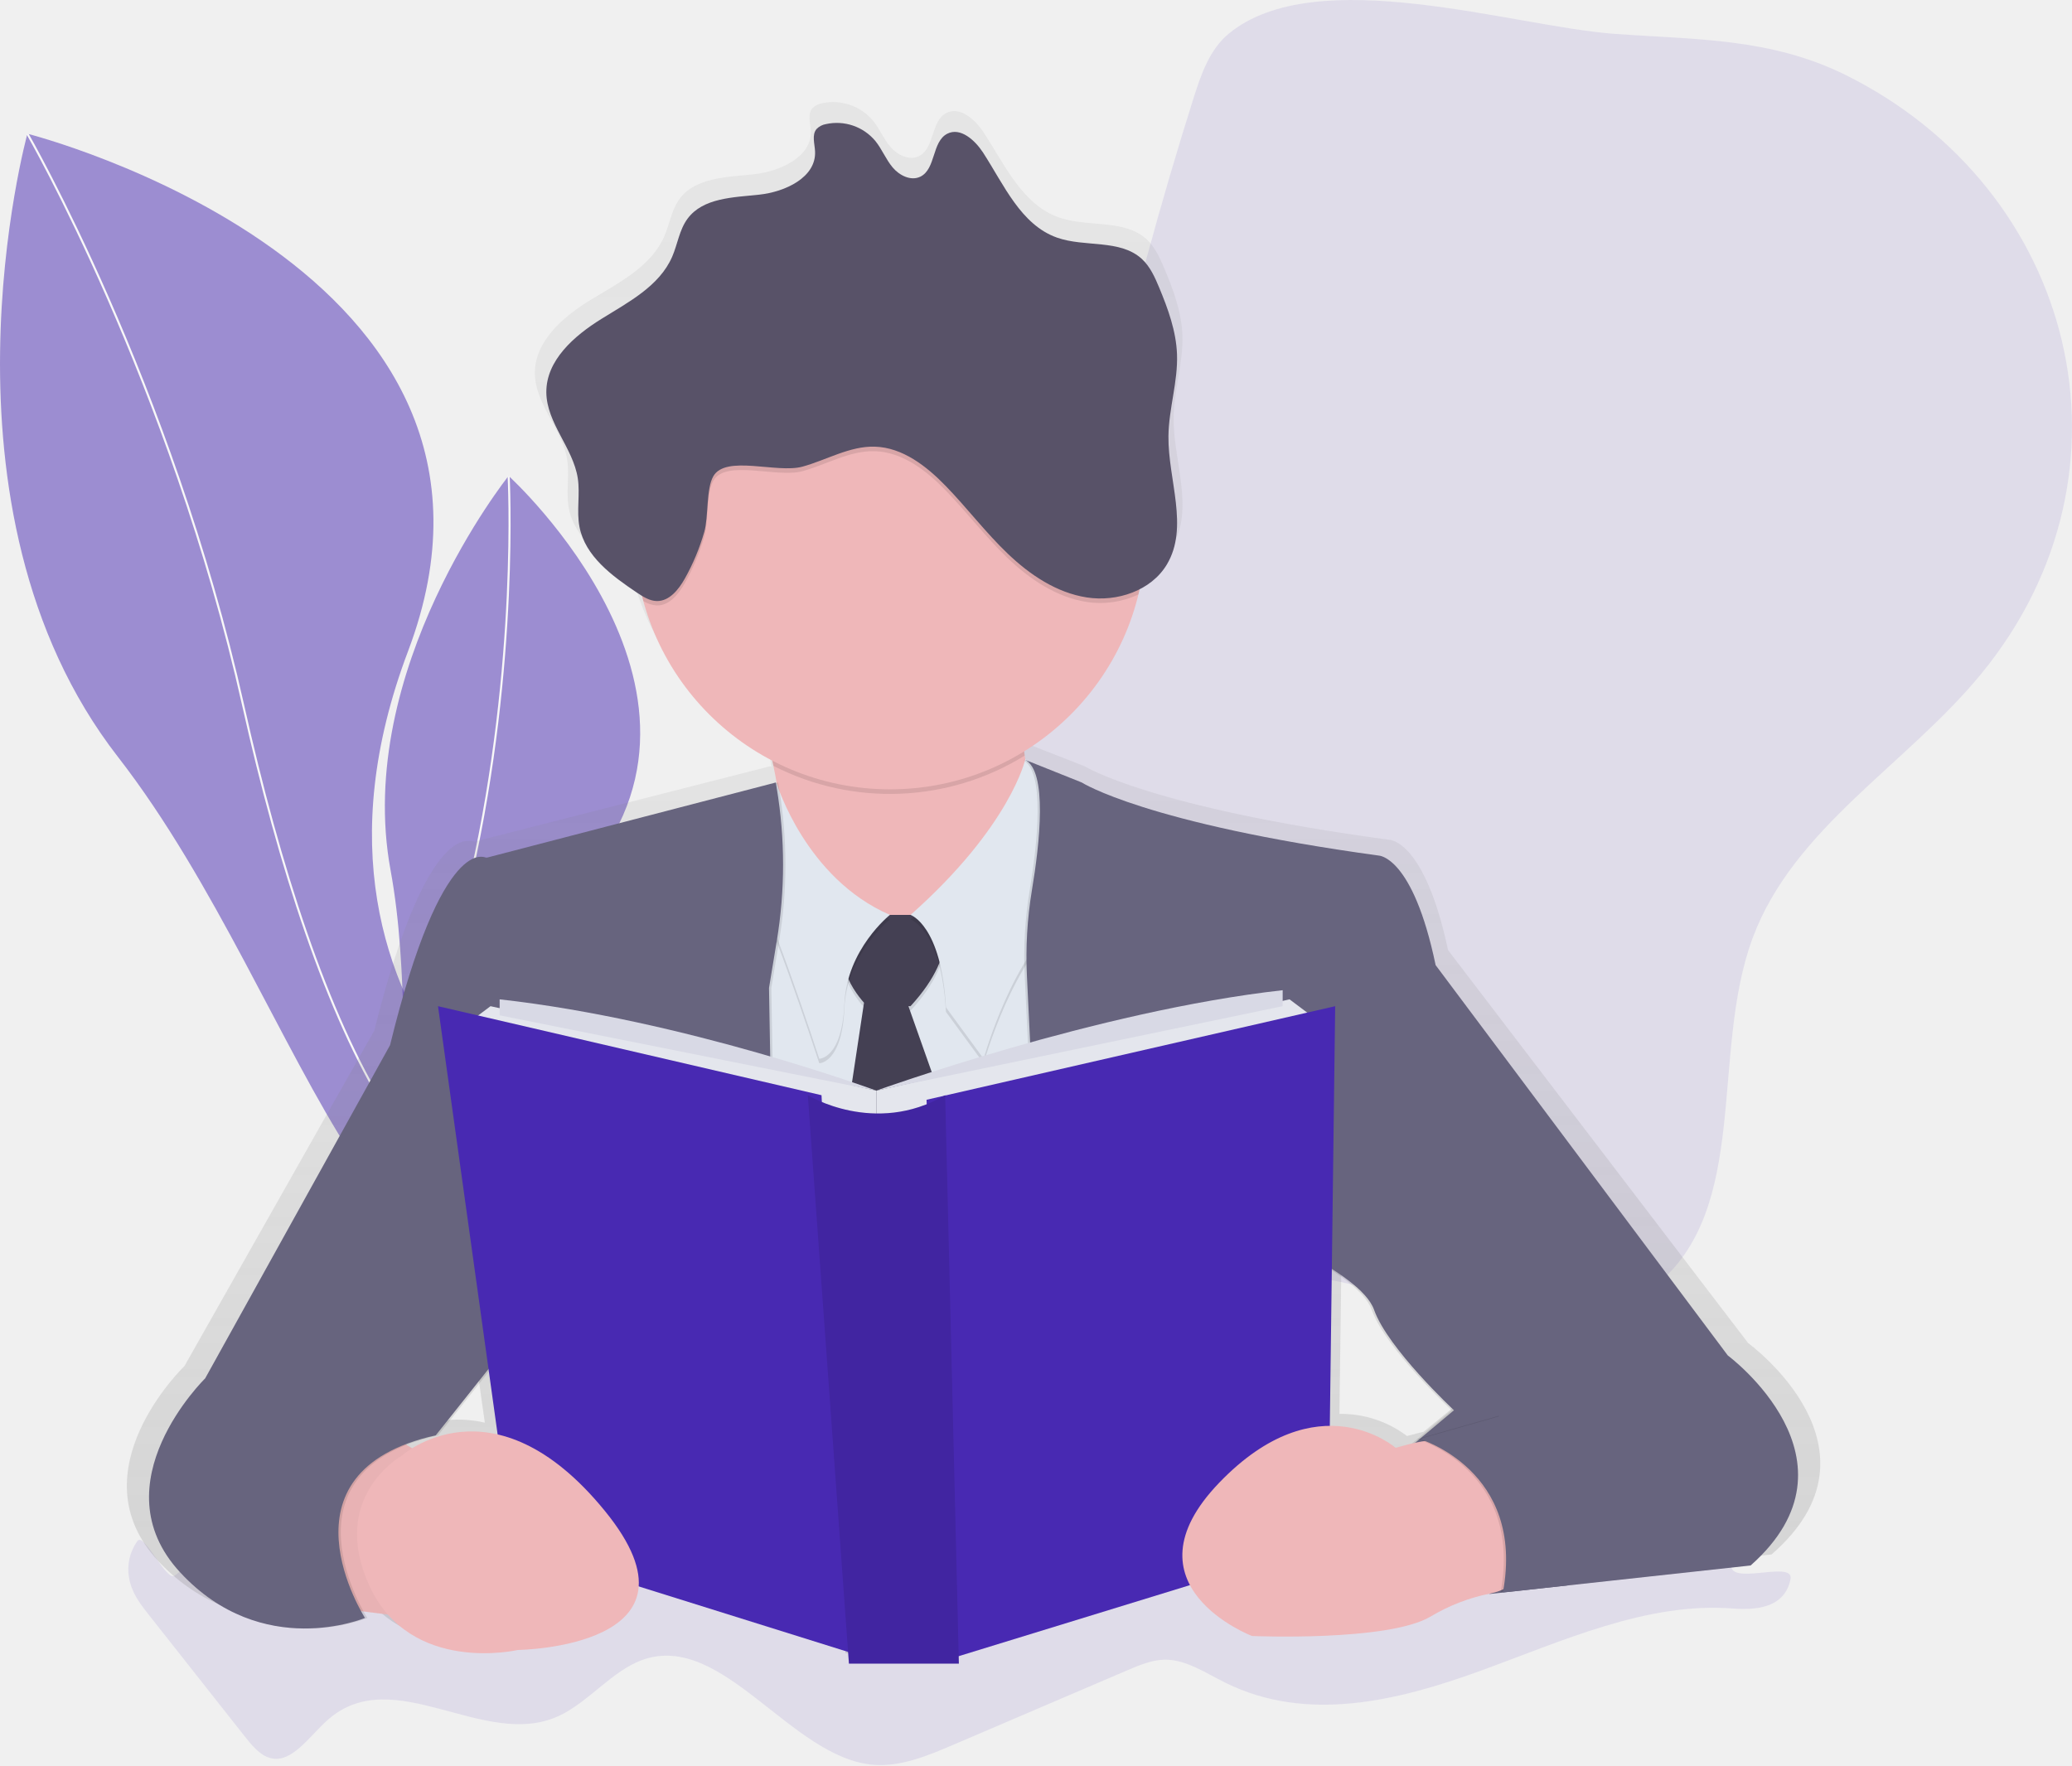
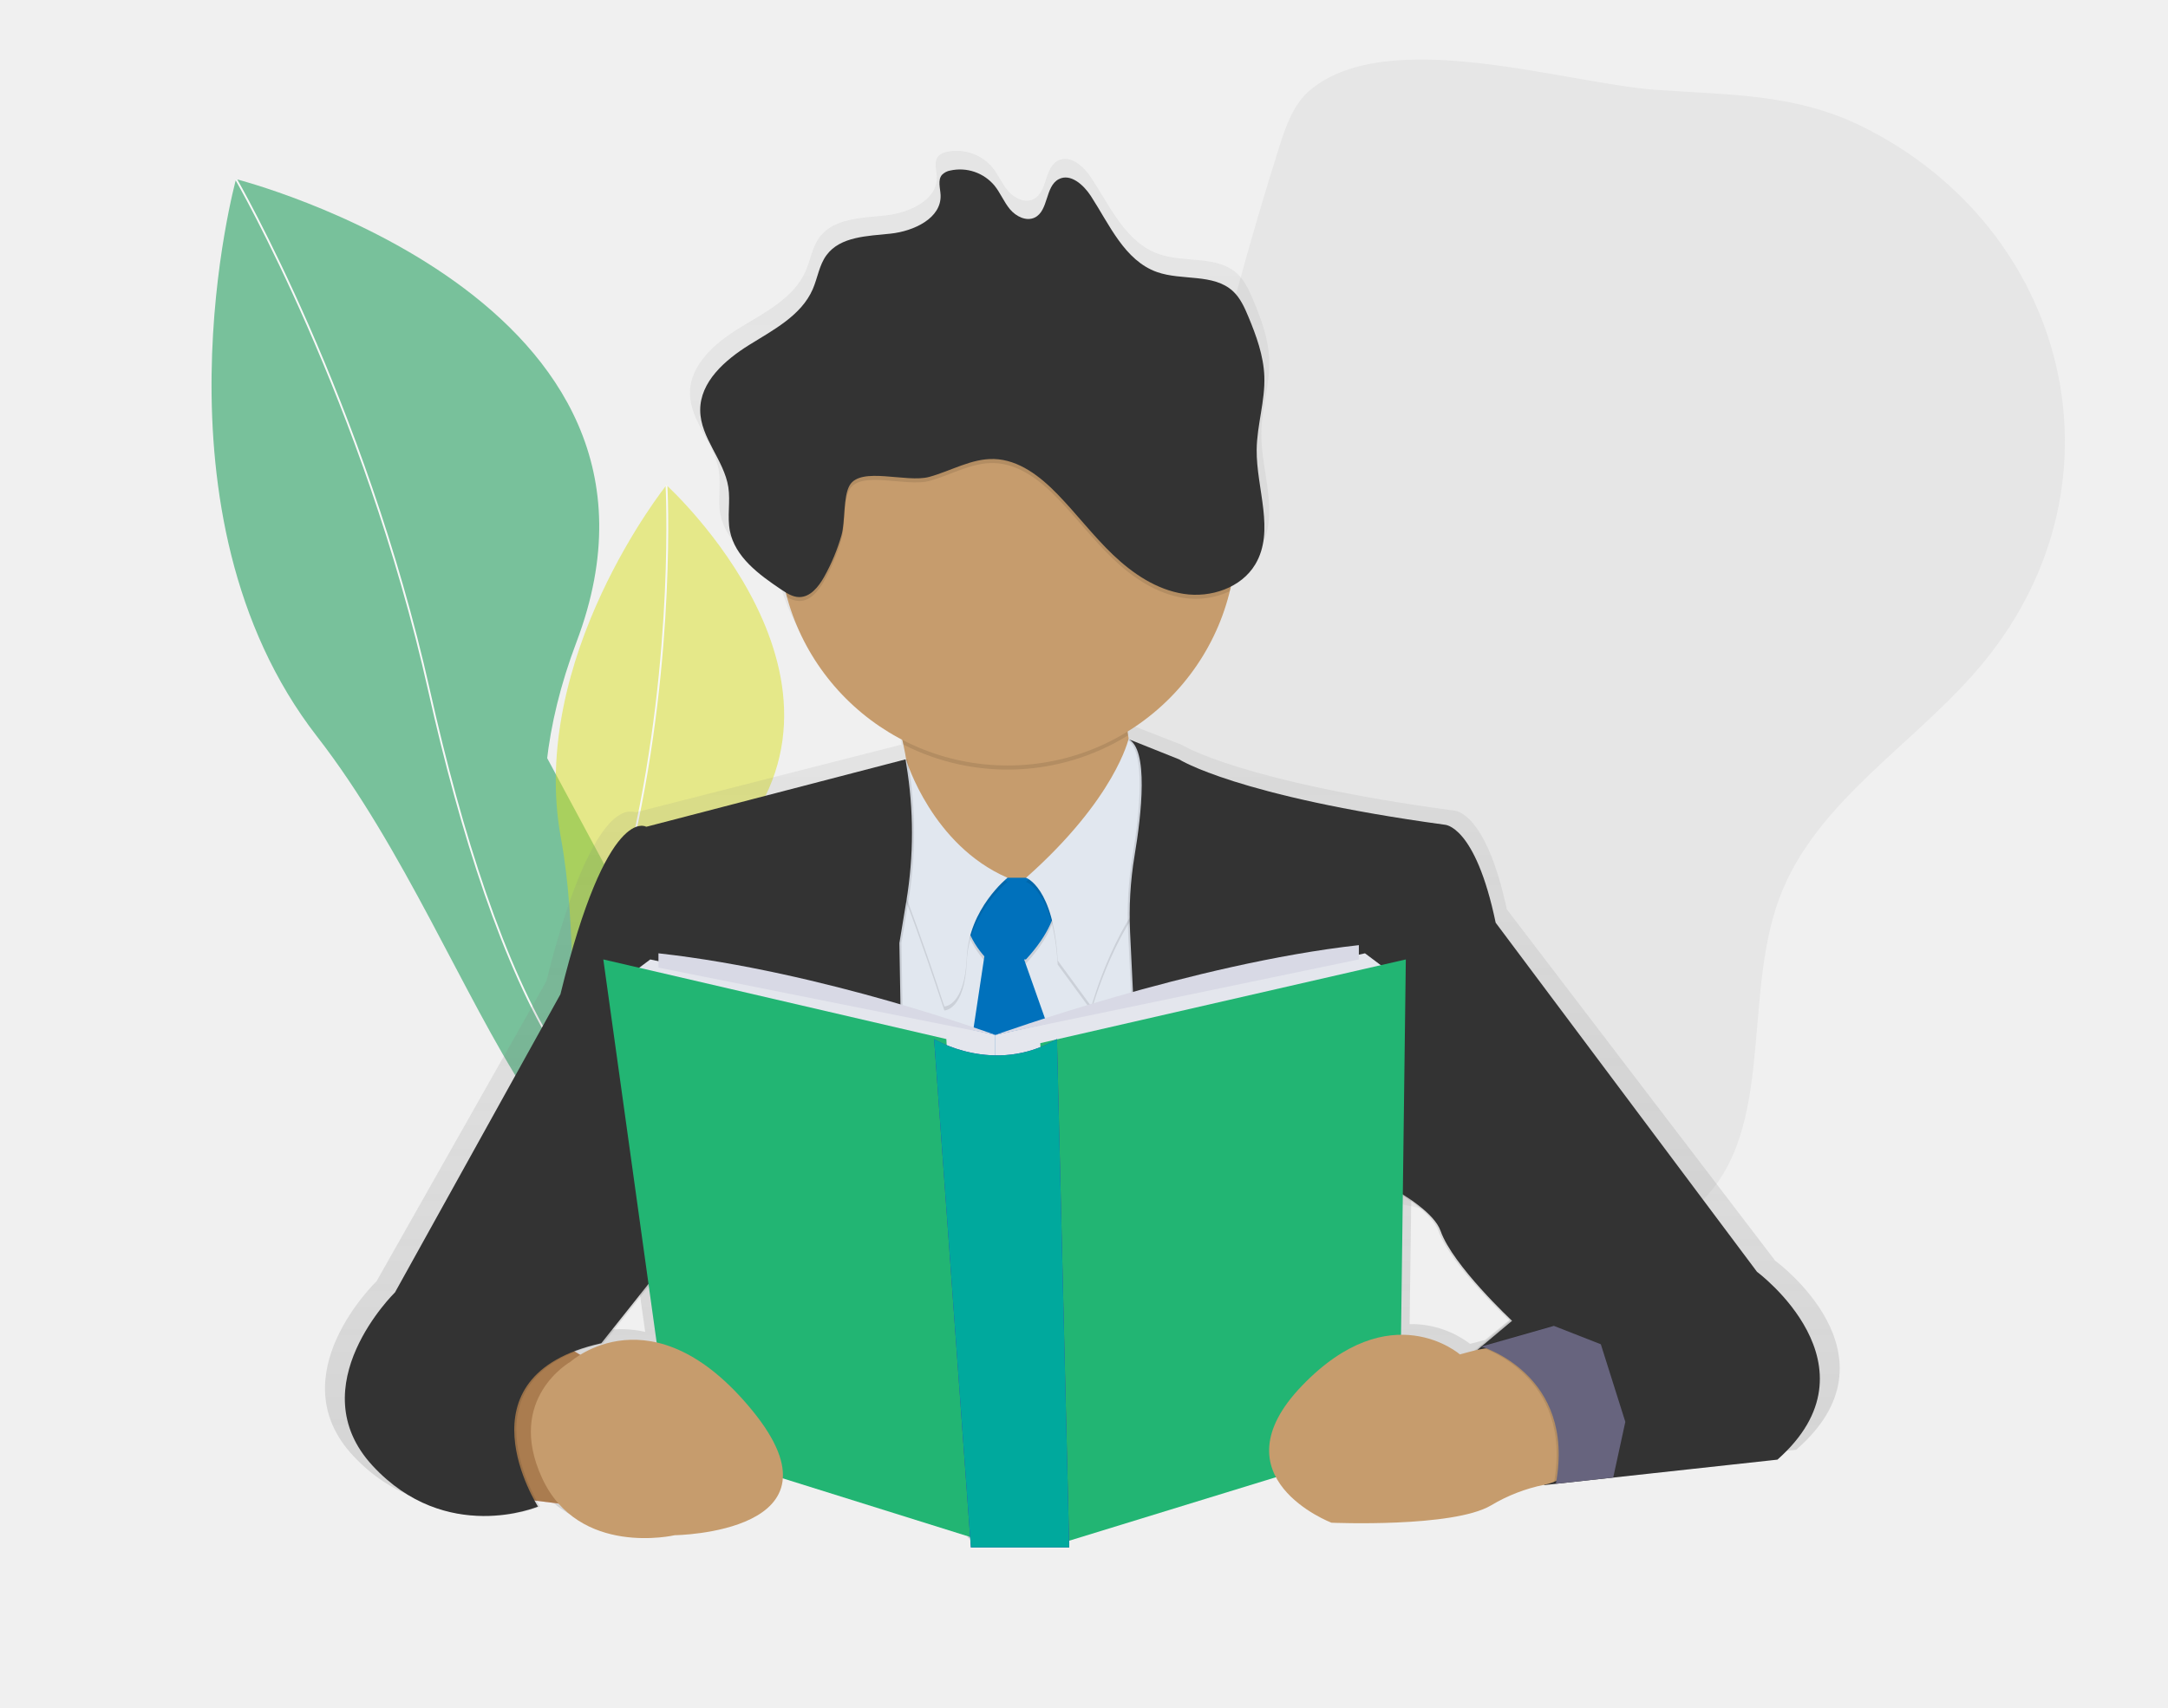
- <svg xmlns="http://www.w3.org/2000/svg" id="5e1838a0-6e06-4e3f-aa75-de6d8e6cdfa0" data-name="Layer 1" width="1007.04" height="858" viewBox="0 0 1007.04 858">
-   <defs>
-     <linearGradient id="cc082665-c41a-43d9-8451-73726d32e49c" x1="569.66" y1="824.63" x2="569.66" y2="70.6" gradientUnits="userSpaceOnUse">
-       <stop offset="0" stop-color="gray" stop-opacity="0.25" />
-       <stop offset="0.54" stop-color="gray" stop-opacity="0.12" />
-       <stop offset="1" stop-color="gray" stop-opacity="0.1" />
-     </linearGradient>
-   </defs>
-   <g opacity="0.1">
-     <path d="M693.73,37.32c-9.33,7.66-13.5,19.8-17.14,31.31q-12.24,38.74-22.89,78C643.35,184.65,633.95,223.51,615,258.1s-46.56,63.26-73.87,91.59l-98.38,102c-30.4,31.53-62.83,67.92-62.25,111.72.5,38,27.06,71.71,59.56,91.33s70.48,27.65,107.65,35.37c18.87,3.92,38.9,7.77,57,1.25,21.74-7.82,35.91-28.77,55.78-40.56,35.65-21.17,80.82-9.26,120.76,1.84s87,19.52,119.39-6.34c47-37.53,26.74-113.14,47.73-169.5,19.92-53.49,75-84.25,111.15-128.41,80.76-98.63,45.45-235.63-66-290.93C957,39.39,921,40.32,881.39,37.47,832,33.93,736.3,2.35,693.73,37.32Z" transform="translate(-96.48 -21)" fill="#4829b2" />
+ <svg xmlns="http://www.w3.org/2000/svg" version="1.1" id="Capa_1" x="0px" y="0px" width="1178px" height="928px" viewBox="0 0 1178 928" enable-background="new 0 0 1178 928" xml:space="preserve">
+   <g>
+     <path fill="#E6E6E6" d="M712.186,48.675c-9.33,7.66-13.5,19.8-17.141,31.31c-8.16,25.827-15.79,51.827-22.89,78   c-10.35,38.021-19.749,76.88-38.699,111.47c-18.95,34.591-46.561,63.261-73.87,91.591l-98.38,102   c-30.4,31.529-62.83,67.92-62.25,111.72c0.5,38,27.06,71.71,59.56,91.33s70.48,27.649,107.65,35.37c18.87,3.92,38.899,7.77,57,1.25   c21.74-7.82,35.91-28.771,55.779-40.561c35.651-21.17,80.821-9.26,120.76,1.84c39.939,11.101,87,19.521,119.391-6.34   c47-37.53,26.74-113.14,47.729-169.5c19.92-53.489,75-84.25,111.15-128.41c80.76-98.63,45.451-235.63-66-290.93   c-36.52-18.07-72.52-17.14-112.129-19.99C850.455,45.284,754.756,13.704,712.186,48.675z" />
  </g>
  <g opacity="0.5">
-     <path d="M389.41,607.83s-165.2-83.6-94.6-270.33S109.8,86,109.8,86s-50.07,181.82,44,302.9S284.16,711,389.41,607.83Z" transform="translate(-96.48 -21)" fill="#4829b2" />
-     <path d="M109.8,86s69.7,120.77,104.87,277.87,92.43,286.74,173.89,241" transform="translate(-96.48 -21)" fill="none" stroke="#fff" stroke-miterlimit="10" />
+     <path fill="#009245" d="M407.866,619.185c0,0-165.2-83.6-94.601-270.33c70.601-186.73-185.01-251.5-185.01-251.5   s-50.07,181.82,44,302.9C266.326,521.335,302.616,722.354,407.866,619.185z" />
+     <path fill="#009245" stroke="#FFFFFF" stroke-miterlimit="10" d="M128.255,97.354c0,0,69.7,120.77,104.871,277.87   c35.17,157.1,92.43,286.74,173.89,241" />
  </g>
  <g opacity="0.5">
-     <path d="M353.92,638.37s-66.06-94.83,21.58-186.24-31.83-199.82-31.83-199.82S268.32,346.43,286.31,444,270.07,670.7,353.92,638.37Z" transform="translate(-96.48 -21)" fill="#4829b2" />
-     <path d="M343.68,252.31s5,90.72-18.1,193.52-27.13,195.38,28.67,190.57" transform="translate(-96.48 -21)" fill="none" stroke="#fff" stroke-miterlimit="10" />
+     <path fill="#D9E021" d="M372.375,649.725c0,0-66.061-94.83,21.58-186.24c87.64-91.41-31.83-199.82-31.83-199.82   s-75.351,94.12-57.36,191.69S288.525,682.055,372.375,649.725z" />
+     <path fill="#D9E021" stroke="#FFFFFF" stroke-miterlimit="10" d="M362.135,263.664c0,0,5,90.721-18.1,193.521   c-23.101,102.8-27.131,195.38,28.67,190.57" />
  </g>
-   <g opacity="0.1">
-     <path d="M159.19,787.86c1.16,7.13,5.29,12.56,9.21,17.54l46.65,59.14c3.75,4.76,7.78,9.71,12.82,11,10.53,2.79,19-10.73,28-18.64,32-28.12,75.73,14.69,111.9-1.68,14.47-6.55,26.19-22.11,40.94-27.38,39.05-14,72.14,47.85,112.46,51,13.24,1,26.23-4.44,38.88-9.85l84.38-36.12c5.86-2.51,11.82-5,18-5.15,10.38-.18,20.05,6.5,29.82,11.31,39.33,19.38,83,8.92,123.4-5.76s81.09-33.57,122.85-30.44c10.87.82,25.23.13,28.2-14.13,1.77-8.48-22.12.41-27.65-4.16s7.63-23.64,1.18-24.45c-37.53-4.7-75.77-4.83-112.45,7-19,6.12-37.69,15.44-57.2,17.35-20.34,2-40.57-4.16-60.54-9.76-50.57-14.18-102-25-153.63-22.8-91.76,4-182.14,49.26-273.44,36.14a232.69,232.69,0,0,1-77.4-25.92c-12.32-6.65-11.77,16.9-24.34,24.83-4.09,2.58-14.8-21.48-18-16.85A23.52,23.52,0,0,0,159.19,787.86Z" transform="translate(-96.48 -21)" fill="#4829b2" />
-   </g>
-   <path d="M946.12,673.83l-145.85-191c-11.39-53.62-28.49-53.62-28.49-53.62-116.22-15.64-148.12-35.75-148.12-35.75l-26-10.18L595.49,382c-.1-.57-.21-1.14-.31-1.73s-.2-1.37-.28-2.06a125.45,125.45,0,0,0,57-76.8c.21-.84.4-1.7.6-2.55a32.84,32.84,0,0,0,13.59-12.11c11.17-18.31.56-41.49.8-62.82.15-13.48,4.8-26.69,4.27-40.16-.44-11.28-4.48-22.11-8.89-32.53-2.14-5.07-4.5-10.25-8.6-14-10.87-9.87-28.47-5.64-42.43-10.5-18.06-6.29-26.47-25.89-36.91-41.65-4-6.08-11.28-12.5-17.85-9.17-7.71,3.9-5.62,17.25-13.41,21-4.72,2.27-10.49-.59-13.86-4.55s-5.3-8.93-8.62-12.93A25.34,25.34,0,0,0,496,71.2a8.53,8.53,0,0,0-4.67,2.39c-2.49,2.9-.93,7.22-.76,11,.59,12.73-15,19.8-27.88,21.15s-28.06,1.51-35.77,11.76c-4.08,5.43-4.95,12.5-7.7,18.68-6.38,14.33-21.81,22.18-35.37,30.41s-27.52,20.23-27.4,35.87c.12,15,13.36,27.15,15.69,42,1.24,7.87-.69,16,.85,23.83,2.83,14.36,16.25,24,28.63,32.15.84.55,1.69,1.1,2.56,1.62.22.88.44,1.75.68,2.62a125.91,125.91,0,0,0,64.36,78c.2.84.39,1.69.58,2.56.59,2.68,1.14,5.47,1.63,8.33l-.38.1,0-.28L327,430.12a6.24,6.24,0,0,0-2.71-.34c-5.9-.48-24.35,5.88-45.88,92.13L186.13,685s-53.55,51.39-12.53,95c20.91,22.21,44.49,27.58,62.58,27.51A86.36,86.36,0,0,0,267,802.29s-.74-1.14-1.88-3.16l12.2,1.49c24,26.68,64.88,17.31,64.88,17.31s58.15-.66,60.29-31.07L507,818.92l.42,5.71h54.88l-.09-3.64,115.46-34.78c9,16.64,31,24.87,31,24.87s67.76,2.85,89.06-9.49a95.17,95.17,0,0,1,28.86-11.11l.59-.06-.14.14,130.46-14C1016.76,725.21,946.12,673.83,946.12,673.83ZM289.45,719.25l-2.87-1.66a106.09,106.09,0,0,1,15.77-4.66l25.38-31.33,4.39,30.9A57.72,57.72,0,0,0,289.45,719.25ZM780.32,719a53.22,53.22,0,0,0-32.85-10.75l1-76.06C758,638.28,766,645,768.37,651.48c6.84,19,39.88,49.15,39.88,49.15l-17.16,14.1h0l-2.67,2.19c-.72.17-1.44.34-2.16.53Z" transform="translate(-96.48 -21)" fill="url(#cc082665-c41a-43d9-8451-73726d32e49c)" />
-   <polygon points="166.28 782 192.91 785.33 208.44 708.77 178.48 691.01 139.65 733.18 166.28 782" fill="#efb7b9" />
-   <polygon points="166.28 782 192.91 785.33 208.44 708.77 178.48 691.01 139.65 733.18 166.28 782" opacity="0.03" />
-   <path d="M620,426.86l-64.35,57.7s-124.27,27.74-93.2-11.1c17.6-22,15.26-55.39,9.92-80.21a208.09,208.09,0,0,0-9.92-33S622.25,263.76,600.06,337c-6.58,21.72-7.5,38.47-5.55,51.27C599.17,418.63,620,426.86,620,426.86Z" transform="translate(-96.48 -21)" fill="#efb7b9" />
-   <path d="M600.06,337c-6.58,21.72-7.5,38.47-5.55,51.27a124.41,124.41,0,0,1-122.12,5,208.09,208.09,0,0,0-9.92-33S622.25,263.76,600.06,337Z" transform="translate(-96.48 -21)" opacity="0.1" />
-   <path d="M653.32,280.4A124.27,124.27,0,1,1,529,156.13,123.91,123.91,0,0,1,653.32,280.4Z" transform="translate(-96.48 -21)" fill="#efb7b9" />
-   <polygon points="347.13 420.29 347.13 647.74 565.71 629.99 529.1 398.1 432.57 455.79 347.13 420.29" fill="#e1e7ef" />
-   <path d="M562.33,581.09,538,512.3H539c25.52-27.74,14.42-44.38,14.42-44.38H518c-22.55,16-6.9,36.73-1.59,42.7l-10.62,70.47Z" transform="translate(-96.48 -21)" opacity="0.1" />
-   <path d="M562.33,578.87,538,510.08H539c25.52-27.74,14.42-44.38,14.42-44.38H518c-22.55,16-6.9,36.73-1.59,42.7l-10.62,70.47Z" transform="translate(-96.48 -21)" fill="#444053" />
-   <path d="M594.81,392.2s-7,32.44-55.77,75.71c0,0,15,5,17.2,44.94l18.31,25s14.42-52.15,39.94-69.9,0-64.35,0-64.35Z" transform="translate(-96.48 -21)" opacity="0.1" />
-   <path d="M594.81,390s-7,32.44-55.77,75.71c0,0,15,5,17.2,44.94l18.31,25s14.42-52.15,39.94-69.9,0-64.35,0-64.35Z" transform="translate(-96.48 -21)" fill="#e1e7ef" />
-   <path d="M529,467.91S508,484.56,506.86,511.19s-12.2,26.63-12.2,26.63-27.74-85.43-36.61-93.2,16-40.54,16-40.54S488,450.16,529,467.91Z" transform="translate(-96.48 -21)" opacity="0.1" />
-   <path d="M529,465.7S508,482.34,506.86,509s-12.2,26.63-12.2,26.63S466.91,450.16,458,442.4s16-40.54,16-40.54S488,447.94,529,465.7Z" transform="translate(-96.48 -21)" fill="#e1e7ef" />
-   <path d="M593.4,390.25l27.74,11.1s31.07,20,144.24,35.51c0,0,16.64,0,27.74,53.26l142,189.73s68.79,51,11.1,102.08l-127,13.87s73.23-69.9-37.72-72.12L802,706.47s-32.18-30-38.83-48.82-61-39.94-61-39.94l6.66,159.77L608.93,793l-14.4-297.3a197.44,197.44,0,0,1,2.4-41.93C600.69,431.22,604.66,395.5,593.4,390.25Z" transform="translate(-96.48 -21)" opacity="0.1" />
-   <path d="M594.51,390.25l27.74,11.1s31.07,20,144.24,35.51c0,0,16.64,0,27.74,53.26l142,189.73s68.79,51,11.1,102.08l-127,13.87s73.23-69.9-37.72-72.12l20.53-17.2s-32.18-30-38.83-48.82-61-39.94-61-39.94l6.66,159.77L610,793l-14.4-297.3a197.44,197.44,0,0,1,2.4-41.93C601.8,431.22,605.77,395.5,594.51,390.25Z" transform="translate(-96.48 -21)" fill="#67647e" />
-   <path d="M474.68,401.34,333.77,438s-21.08-13.31-46.6,91l-89.87,162s-52.15,51-12.2,94.31S275,807.43,275,807.43s-45.49-71,34.4-88.76l30-37.72,135.36,15.53L471.35,501.2l3.79-22.76a226,226,0,0,0,0-74.31Z" transform="translate(-96.48 -21)" opacity="0.1" />
-   <path d="M473.57,401.34,332.66,438s-21.08-13.31-46.6,91l-89.87,162S144,742,184,785.24s89.87,22.19,89.87,22.19-45.49-71,34.4-88.76l30-37.72,135.36,15.53L470.24,501.2,474,478.44a226,226,0,0,0,0-74.31Z" transform="translate(-96.48 -21)" fill="#67647e" />
-   <polygon points="238.4 489.08 225.08 499.06 425.91 550.1 425.91 530.13 238.4 489.08" fill="#e4e6ed" />
-   <polygon points="626.74 485.75 640.05 495.74 425.91 550.1 425.91 530.13 626.74 485.75" fill="#e4e6ed" />
-   <polygon points="212.88 489.08 399.28 532.35 412.59 803.08 249.49 752.04 212.88 489.08" fill="#4829b2" />
-   <polygon points="648.93 489.08 450.32 534.57 461.41 806.41 645.6 749.82 648.93 489.08" fill="#4829b2" />
-   <path d="M489.1,553.35s32.54,20,66.75,0l6.66,276.28H509.08Z" transform="translate(-96.48 -21)" fill="#4829b2" />
-   <path d="M489.1,553.35s32.54,20,66.75,0l6.66,276.28H509.08Z" transform="translate(-96.48 -21)" opacity="0.1" />
-   <path d="M339.32,506.75v7.77l183.07,36.61S429.19,516.73,339.32,506.75Z" transform="translate(-96.48 -21)" fill="#d8d9e5" />
-   <path d="M719.89,502.31v7.77l-197.5,41.05S630,512.3,719.89,502.31Z" transform="translate(-96.48 -21)" fill="#d8d9e5" />
-   <path d="M780.58,723.18l-5.79,1.56s-37.71-33-85.78,17,16,74.47,16,74.47,66,2.83,86.73-9.43a91.23,91.23,0,0,1,28.89-11.19,29.52,29.52,0,0,0,16.18-9.13h0a38.61,38.61,0,0,0,9.66-31.84h0A38.61,38.61,0,0,0,818.07,723h0A73.16,73.16,0,0,0,780.58,723.18Z" transform="translate(-96.48 -21)" fill="#efb7b9" />
-   <path d="M291.61,728.66s44.38-39.94,98.75,26.63S348.19,823,348.19,823,296,835.17,276.07,791.9,291.61,728.66,291.61,728.66Z" transform="translate(-96.48 -21)" fill="#efb7b9" />
-   <path d="M785.28,720.47s51.59,15.06,40.53,74.59l31.18-3.4,6.58-30.27-13.31-42.16-25.52-10Z" transform="translate(-96.48 -21)" opacity="0.1" />
-   <path d="M786.39,720.47s51.59,15.06,40.53,74.59l31.18-3.4,6.58-30.27-13.31-42.16-25.52-10Z" transform="translate(-96.48 -21)" fill="#67647e" />
-   <path d="M653.32,280.4a123.91,123.91,0,0,1-3.54,29.52,43.16,43.16,0,0,1-25.06,3.68c-14.7-2.25-27.68-11-38.43-21.27s-19.77-22.22-30.14-32.9c-9.4-9.68-21-18.73-34.48-19.12-12.24-.36-23.39,6.48-35.19,9.72-12.36,3.4-37.26-5.88-43.29,4.6-3.54,6.16-2.29,19.71-4.38,27a105.93,105.93,0,0,1-9.53,22.85c-3,5.27-7.41,10.86-13.46,10.81a13.61,13.61,0,0,1-6.64-2.12,124.28,124.28,0,1,1,244.15-32.8Z" transform="translate(-96.48 -21)" opacity="0.1" />
-   <path d="M486.47,247.83c11.81-3.24,23-10.08,35.19-9.72,13.48.39,25.09,9.44,34.48,19.12,10.36,10.67,19.38,22.62,30.14,32.9s23.73,19,38.43,21.27,31.25-3.26,38.88-16c10.87-18.18.55-41.21.78-62.39.15-13.39,4.67-26.51,4.16-39.89-.43-11.2-4.36-22-8.65-32.31-2.09-5-4.38-10.18-8.38-13.89-10.59-9.8-27.72-5.6-41.32-10.43-17.58-6.25-25.78-25.72-35.94-41.37-3.92-6-11-12.41-17.38-9.11-7.51,3.88-5.47,17.14-13.06,20.86-4.6,2.25-10.22-.59-13.5-4.52s-5.17-8.87-8.39-12.84a24.4,24.4,0,0,0-24-8.19,8.25,8.25,0,0,0-4.55,2.37c-2.42,2.88-.91,7.17-.74,10.93.58,12.64-14.57,19.66-27.15,21s-27.33,1.5-34.83,11.69c-4,5.39-4.82,12.41-7.5,18.55-6.22,14.24-21.24,22-34.45,30.21s-26.8,20.1-26.68,35.63c.12,14.93,13,27,15.28,41.73,1.2,7.82-.67,15.9.83,23.67,2.75,14.26,15.82,23.83,27.88,31.93,3,2,6.2,4.09,9.8,4.12,6,.05,10.49-5.54,13.46-10.81a106,106,0,0,0,9.53-22.85c2.09-7.31.84-20.86,4.38-27C449.21,241.95,474.11,251.22,486.47,247.83Z" transform="translate(-96.48 -21)" fill="#585268" />
+   <linearGradient id="SVGID_1_" gradientUnits="userSpaceOnUse" x1="555.551" y1="1116.355" x2="555.551" y2="1870.363" gradientTransform="matrix(1 0 0 -1 32.5601 1952.34)">
+     <stop offset="0" style="stop-color:#808080;stop-opacity:0.25" />
+     <stop offset="0.54" style="stop-color:#808080;stop-opacity:0.12" />
+     <stop offset="1" style="stop-color:#808080;stop-opacity:0.1" />
+   </linearGradient>
+   <path fill="url(#SVGID_1_)" d="M964.574,685.185l-145.85-191c-11.389-53.62-28.49-53.62-28.49-53.62  c-116.219-15.64-148.119-35.75-148.119-35.75l-26-10.18l-2.171-1.28c-0.1-0.57-0.21-1.14-0.31-1.73c-0.1-0.59-0.2-1.369-0.28-2.06  c28.396-17.068,48.887-44.678,57-76.8c0.21-0.84,0.4-1.7,0.6-2.55c5.581-2.676,10.292-6.874,13.59-12.11  c11.17-18.31,0.561-41.49,0.801-62.82c0.148-13.479,4.799-26.689,4.27-40.16c-0.439-11.279-4.48-22.109-8.891-32.529  c-2.139-5.07-4.5-10.25-8.599-14c-10.87-9.87-28.47-5.641-42.431-10.5c-18.06-6.29-26.47-25.891-36.909-41.65  c-4-6.08-11.28-12.5-17.851-9.17c-7.71,3.9-5.62,17.25-13.41,21c-4.72,2.271-10.489-0.59-13.859-4.55s-5.3-8.93-8.62-12.93  c-6.063-7.051-15.502-10.214-24.59-8.24c-1.77,0.286-3.403,1.122-4.67,2.39c-2.49,2.9-0.931,7.22-0.761,11  c0.591,12.73-15,19.8-27.88,21.15c-12.88,1.35-28.06,1.51-35.77,11.76c-4.08,5.43-4.95,12.5-7.7,18.68  c-6.38,14.33-21.81,22.181-35.37,30.41c-13.56,8.23-27.52,20.23-27.4,35.87c0.12,15,13.36,27.15,15.69,42  c1.24,7.87-0.69,16,0.85,23.83c2.83,14.36,16.25,24,28.631,32.15c0.84,0.55,1.689,1.1,2.56,1.619c0.22,0.881,0.44,1.75,0.68,2.62  c9.611,33.852,32.95,62.137,64.36,78c0.2,0.84,0.39,1.69,0.58,2.561c0.59,2.68,1.14,5.47,1.63,8.33l-0.38,0.1v-0.28l-144.05,36.73  c-0.867-0.313-1.793-0.429-2.71-0.34c-5.9-0.48-24.351,5.88-45.88,92.13l-92.281,163.09c0,0-53.55,51.39-12.53,95  c20.91,22.21,44.49,27.58,62.58,27.51c10.505,0.149,20.95-1.619,30.82-5.22c0,0-0.74-1.14-1.88-3.16l12.199,1.49  c24,26.68,64.881,17.31,64.881,17.31s58.149-0.66,60.289-31.069l104.511,32.06l0.42,5.71h54.88l-0.09-3.64l115.459-34.78  c9,16.64,31,24.87,31,24.87s67.76,2.85,89.061-9.49c8.949-5.252,18.697-9.005,28.859-11.109l0.59-0.061l-0.141,0.14l130.461-14  C1035.215,736.564,964.574,685.185,964.574,685.185z M307.906,730.604l-2.87-1.66c5.128-1.959,10.4-3.517,15.77-4.66l25.38-31.33  l4.391,30.9C336.014,720.496,320.718,722.916,307.906,730.604z M798.775,730.354c-9.449-7.139-21.01-10.921-32.85-10.75l1-76.06  c9.529,6.09,17.529,12.81,19.898,19.29c6.842,19,39.881,49.149,39.881,49.149l-17.16,14.101l0,0l-2.67,2.189  c-0.721,0.17-1.439,0.34-2.16,0.53L798.775,730.354z" />
+   <polygon fill="#EFB7B9" points="281.215,814.354 307.845,817.685 323.375,741.124 293.416,723.364 254.585,765.534 " />
+   <polygon fill="#AA7C4F" points="281.215,814.354 307.845,817.685 323.375,741.124 293.416,723.364 254.585,765.534 " />
+   <path fill="#C69C6D" d="M638.456,438.215l-64.351,57.699c0,0-124.27,27.74-93.199-11.1c17.6-22,15.26-55.39,9.92-80.21  c-2.389-11.255-5.707-22.293-9.92-33c0,0,159.8-96.49,137.609-23.25c-6.58,21.72-7.5,38.47-5.55,51.27  C617.625,429.984,638.456,438.215,638.456,438.215z" />
+   <path opacity="0.1" enable-background="new    " d="M618.515,348.354c-6.58,21.72-7.5,38.47-5.55,51.27  c-37.026,22.926-83.344,24.822-122.12,5c-2.389-11.255-5.707-22.293-9.92-33C480.925,371.624,640.706,275.114,618.515,348.354z" />
+   <path fill="#C69C6D" d="M671.775,291.755c0,68.632-55.637,124.27-124.27,124.27s-124.271-55.638-124.271-124.27  c0-68.613,55.607-124.243,124.221-124.271c68.433-0.227,124.093,55.065,124.319,123.499  C671.776,291.24,671.776,291.497,671.775,291.755z" />
+   <polygon fill="#E1E7EF" points="462.065,452.645 462.065,680.095 680.645,662.345 644.036,430.454 547.505,488.145 " />
+   <path opacity="0.1" enable-background="new    " d="M580.786,592.444l-24.33-68.79h1c25.52-27.74,14.42-44.38,14.42-44.38h-35.42  c-22.55,16-6.9,36.73-1.59,42.7l-10.62,70.47H580.786z" />
+   <path fill="#0071BC" d="M580.786,590.225l-24.33-68.79h1c25.52-27.74,14.42-44.38,14.42-44.38h-35.42  c-22.55,16-6.9,36.729-1.59,42.7l-10.62,70.47H580.786z" />
+   <path opacity="0.1" enable-background="new    " d="M613.265,403.555c0,0-7,32.439-55.77,75.71c0,0,15,5,17.199,44.939l18.311,25  c0,0,14.42-52.149,39.939-69.899c25.521-17.75,0-64.351,0-64.351L613.265,403.555z" />
+   <path fill="#E1E7EF" d="M613.265,401.354c0,0-7,32.44-55.77,75.71c0,0,15,5,17.199,44.94l18.311,25c0,0,14.42-52.15,39.939-69.9  c25.521-17.75,0-64.35,0-64.35L613.265,401.354z" />
+   <path opacity="0.1" enable-background="new    " d="M547.456,479.265c0,0-21,16.649-22.141,43.28  c-1.14,26.63-12.199,26.63-12.199,26.63s-27.74-85.431-36.61-93.2c-8.87-7.771,16-40.54,16-40.54S506.456,461.515,547.456,479.265z" />
+   <path fill="#E1E7EF" d="M547.456,477.055c0,0-21,16.64-22.141,43.3c-1.14,26.66-12.199,26.63-12.199,26.63  s-27.75-85.47-36.66-93.229c-8.91-7.761,16-40.54,16-40.54S506.456,459.295,547.456,477.055z" />
+   <path opacity="0.1" enable-background="new    " d="M611.855,401.604l27.74,11.1c0,0,31.07,20,144.241,35.511  c0,0,16.639,0,27.738,53.26l142,189.729c0,0,68.791,51,11.102,102.08l-127,13.87c0,0,73.229-69.899-37.721-72.12l20.5-17.21  c0,0-32.18-30-38.83-48.819c-6.65-18.82-61-39.94-61-39.94l6.66,159.771l-99.9,15.52l-14.4-297.3  c-0.692-14.022,0.112-28.079,2.4-41.931C619.145,442.574,623.116,406.854,611.855,401.604z" />
+   <path fill="#333333" d="M612.965,401.604l27.74,11.1c0,0,31.069,20,144.24,35.511c0,0,16.641,0,27.74,53.26l142,189.729  c0,0,68.789,51,11.1,102.08l-127,13.87c0,0,73.23-69.899-37.721-72.12l20.531-17.199c0,0-32.18-30-38.83-48.82s-61-39.94-61-39.94  l6.66,159.771l-99.97,15.51l-14.4-297.3c-0.693-14.022,0.111-28.079,2.4-41.931C620.255,442.574,624.225,406.854,612.965,401.604z" />
+   <path opacity="0.1" enable-background="new    " d="M493.135,412.694l-140.91,36.66c0,0-21.08-13.31-46.6,91l-89.871,162  c0,0-52.15,51-12.2,94.31c39.95,43.311,89.9,22.12,89.9,22.12s-45.49-71,34.399-88.76l30-37.72l135.36,15.53l-3.41-195.28  l3.79-22.76c4.101-24.601,4.101-49.71,0-74.311L493.135,412.694z" />
+   <path fill="#333333" d="M492.025,412.694l-140.909,36.66c0,0-21.08-13.31-46.601,91l-89.87,162c0,0-52.19,51-12.19,94.24  c40,43.24,89.871,22.189,89.871,22.189s-45.49-71,34.399-88.76l30-37.72l135.36,15.53l-3.391-195.28l3.761-22.76  c4.1-24.601,4.1-49.71,0-74.311L492.025,412.694z" />
+   <polygon fill="#E4E6ED" points="353.335,521.435 340.015,531.414 540.845,582.454 540.845,562.484 " />
+   <polygon fill="#E4E6ED" points="741.676,518.104 754.984,528.095 540.845,582.454 540.845,562.484 " />
+   <polygon fill="#22B573" points="327.815,521.435 514.215,564.704 527.525,835.435 364.425,784.395 " />
+   <polygon fill="#22B573" points="763.865,521.435 565.255,566.925 576.345,838.765 760.535,782.175 " />
+   <path fill="#4829B2" d="M507.555,564.704c0,0,32.54,20,66.75,0l6.66,276.28h-53.43L507.555,564.704z" />
+   <path fill="#00A99D" d="M507.555,564.704c0,0,32.54,20,66.75,0l6.66,276.28h-53.43L507.555,564.704z" />
+   <path fill="#D8D9E5" d="M357.775,518.104v7.77l183.07,36.61C540.845,562.484,447.645,528.085,357.775,518.104z" />
+   <path fill="#D8D9E5" d="M738.346,513.664v7.771l-197.5,41.05C540.845,562.484,648.456,523.654,738.346,513.664z" />
+   <path fill="#C69C6D" d="M799.035,734.534l-5.791,1.561c0,0-37.709-33-85.779,17c-48.07,50,16,74.47,16,74.47s66,2.83,86.73-9.43  c8.922-5.351,18.691-9.135,28.891-11.19c6.234-1.223,11.908-4.425,16.18-9.13l0,0c7.861-8.61,11.412-20.313,9.66-31.84l0,0  c-2.293-15.271-13.463-27.708-28.4-31.62l0,0C824.225,731.157,811.305,731.22,799.035,734.534z" />
+   <path fill="#C69C6D" d="M310.065,740.015c0,0,44.38-39.94,98.75,26.63s-42.17,67.71-42.17,67.71s-52.189,12.17-72.12-31.1  C274.595,759.984,310.065,740.015,310.065,740.015z" />
+   <path opacity="0.1" enable-background="new    " d="M803.734,731.824c0,0,51.59,15.061,40.531,74.59l31.18-3.399l6.58-30.271  l-13.311-42.16l-25.52-10L803.734,731.824z" />
+   <path fill="#67647E" d="M804.846,731.824c0,0,51.59,15.061,40.529,74.59l31.18-3.399l6.58-30.271l-13.311-42.16l-25.52-10  L804.846,731.824z" />
+   <path opacity="0.1" enable-background="new    " d="M671.775,291.755c0.009,9.946-1.18,19.857-3.54,29.52  c-7.797,3.705-16.526,4.987-25.06,3.68c-14.7-2.25-27.68-11-38.43-21.27c-10.75-10.271-19.771-22.22-30.141-32.9  c-9.399-9.68-21-18.729-34.479-19.12c-12.24-0.359-23.391,6.48-35.19,9.721c-12.359,3.399-37.26-5.88-43.29,4.6  c-3.54,6.16-2.29,19.71-4.38,27c-2.272,7.963-5.471,15.632-9.53,22.851c-3,5.27-7.409,10.859-13.46,10.81  c-2.359-0.118-4.647-0.849-6.64-2.12c-18.122-66.202,20.854-134.561,87.057-152.683c66.203-18.123,134.562,20.854,152.684,87.057  c2.928,10.696,4.411,21.736,4.409,32.826L671.775,291.755z" />
+   <path fill="#333333" d="M504.925,259.185c11.81-3.24,23-10.08,35.19-9.72c13.479,0.39,25.09,9.439,34.479,19.12  c10.36,10.67,19.38,22.619,30.14,32.899c10.761,10.28,23.73,19,38.431,21.271c14.7,2.27,31.249-3.261,38.879-16  c10.869-18.181,0.551-41.21,0.779-62.391c0.15-13.39,4.67-26.51,4.16-39.89c-0.43-11.2-4.359-22-8.649-32.311  c-2.091-5-4.381-10.18-8.381-13.89c-10.59-9.8-27.72-5.6-41.319-10.43c-17.58-6.25-25.78-25.721-35.94-41.37  c-3.92-6-11-12.41-17.38-9.11c-7.51,3.88-5.47,17.141-13.06,20.86c-4.601,2.25-10.22-0.59-13.5-4.521  c-3.28-3.93-5.17-8.869-8.391-12.84c-5.841-6.999-15.098-10.158-24-8.189c-1.729,0.286-3.323,1.116-4.55,2.37  c-2.42,2.88-0.91,7.17-0.739,10.93c0.579,12.64-14.57,19.66-27.15,21s-27.33,1.5-34.83,11.689c-4,5.391-4.82,12.41-7.5,18.551  c-6.22,14.239-21.24,22-34.45,30.21s-26.8,20.1-26.68,35.63c0.12,14.93,13,27,15.28,41.729c1.199,7.82-0.67,15.9,0.83,23.67  c2.75,14.261,15.819,23.83,27.88,31.931c3,2,6.199,4.09,9.8,4.12c6,0.05,10.49-5.54,13.46-10.811  c4.059-7.218,7.257-14.887,9.53-22.85c2.09-7.311,0.84-20.86,4.38-27C467.666,253.305,492.565,262.574,504.925,259.185z" />
</svg>
